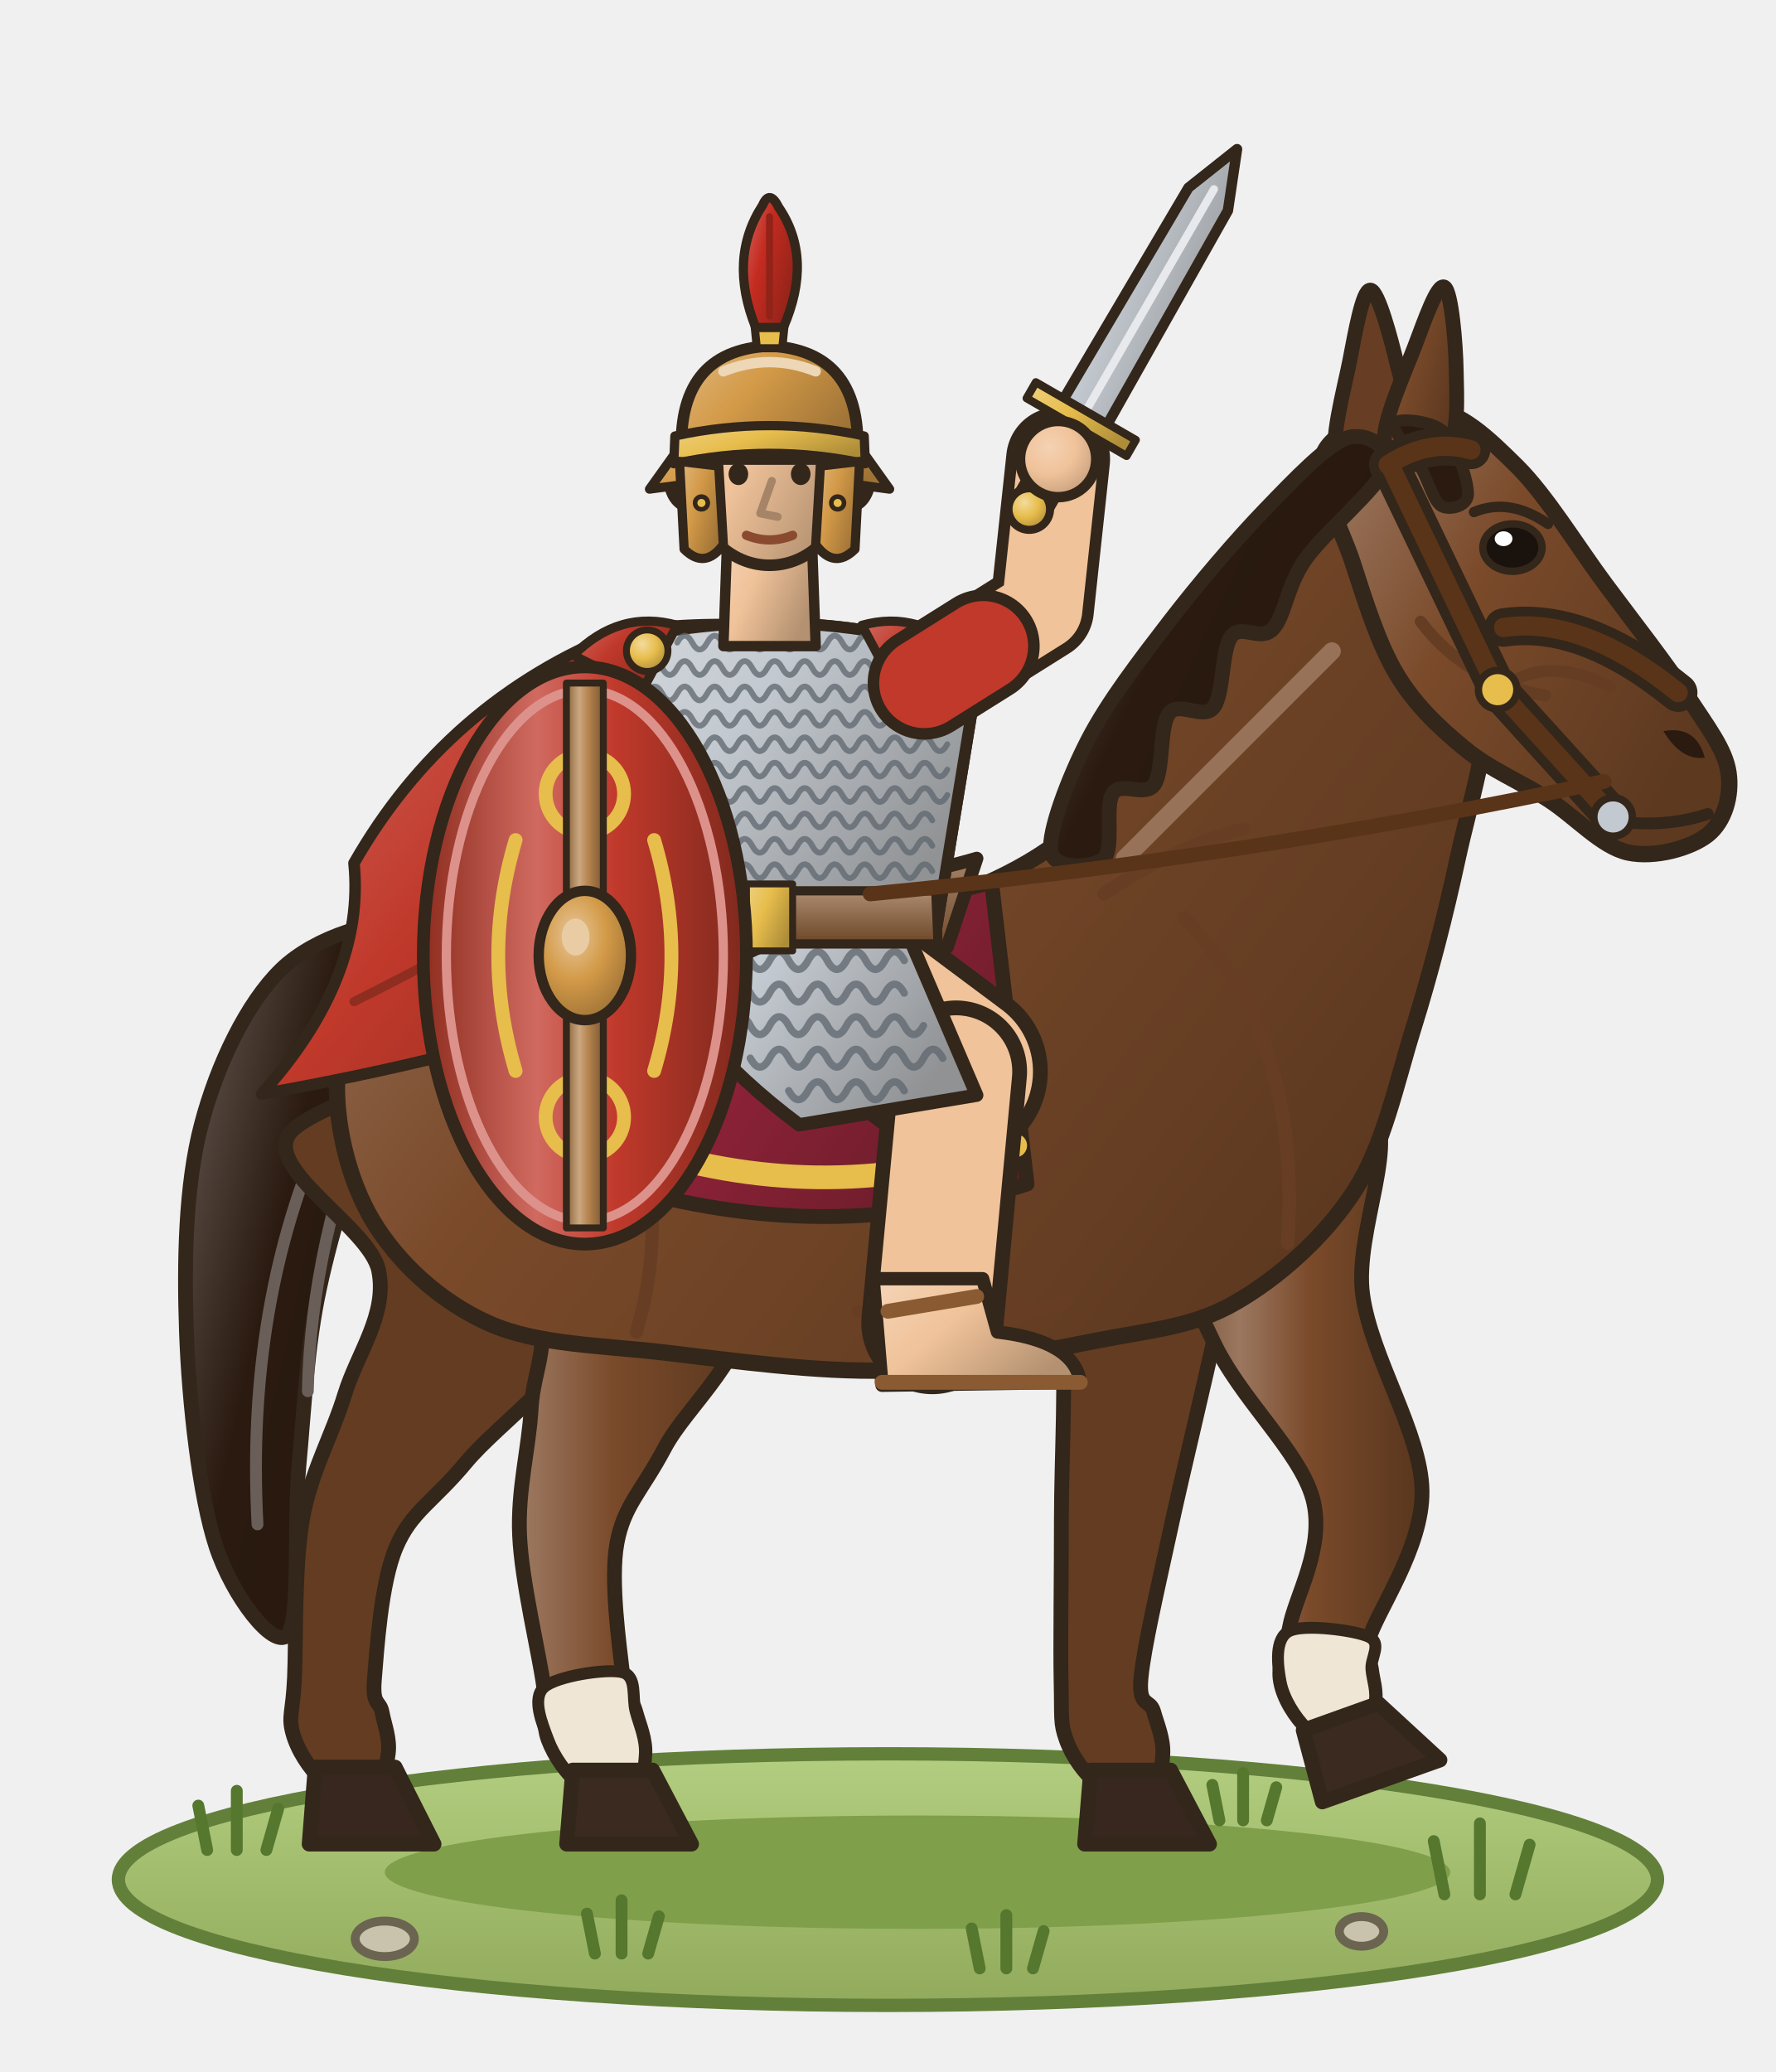
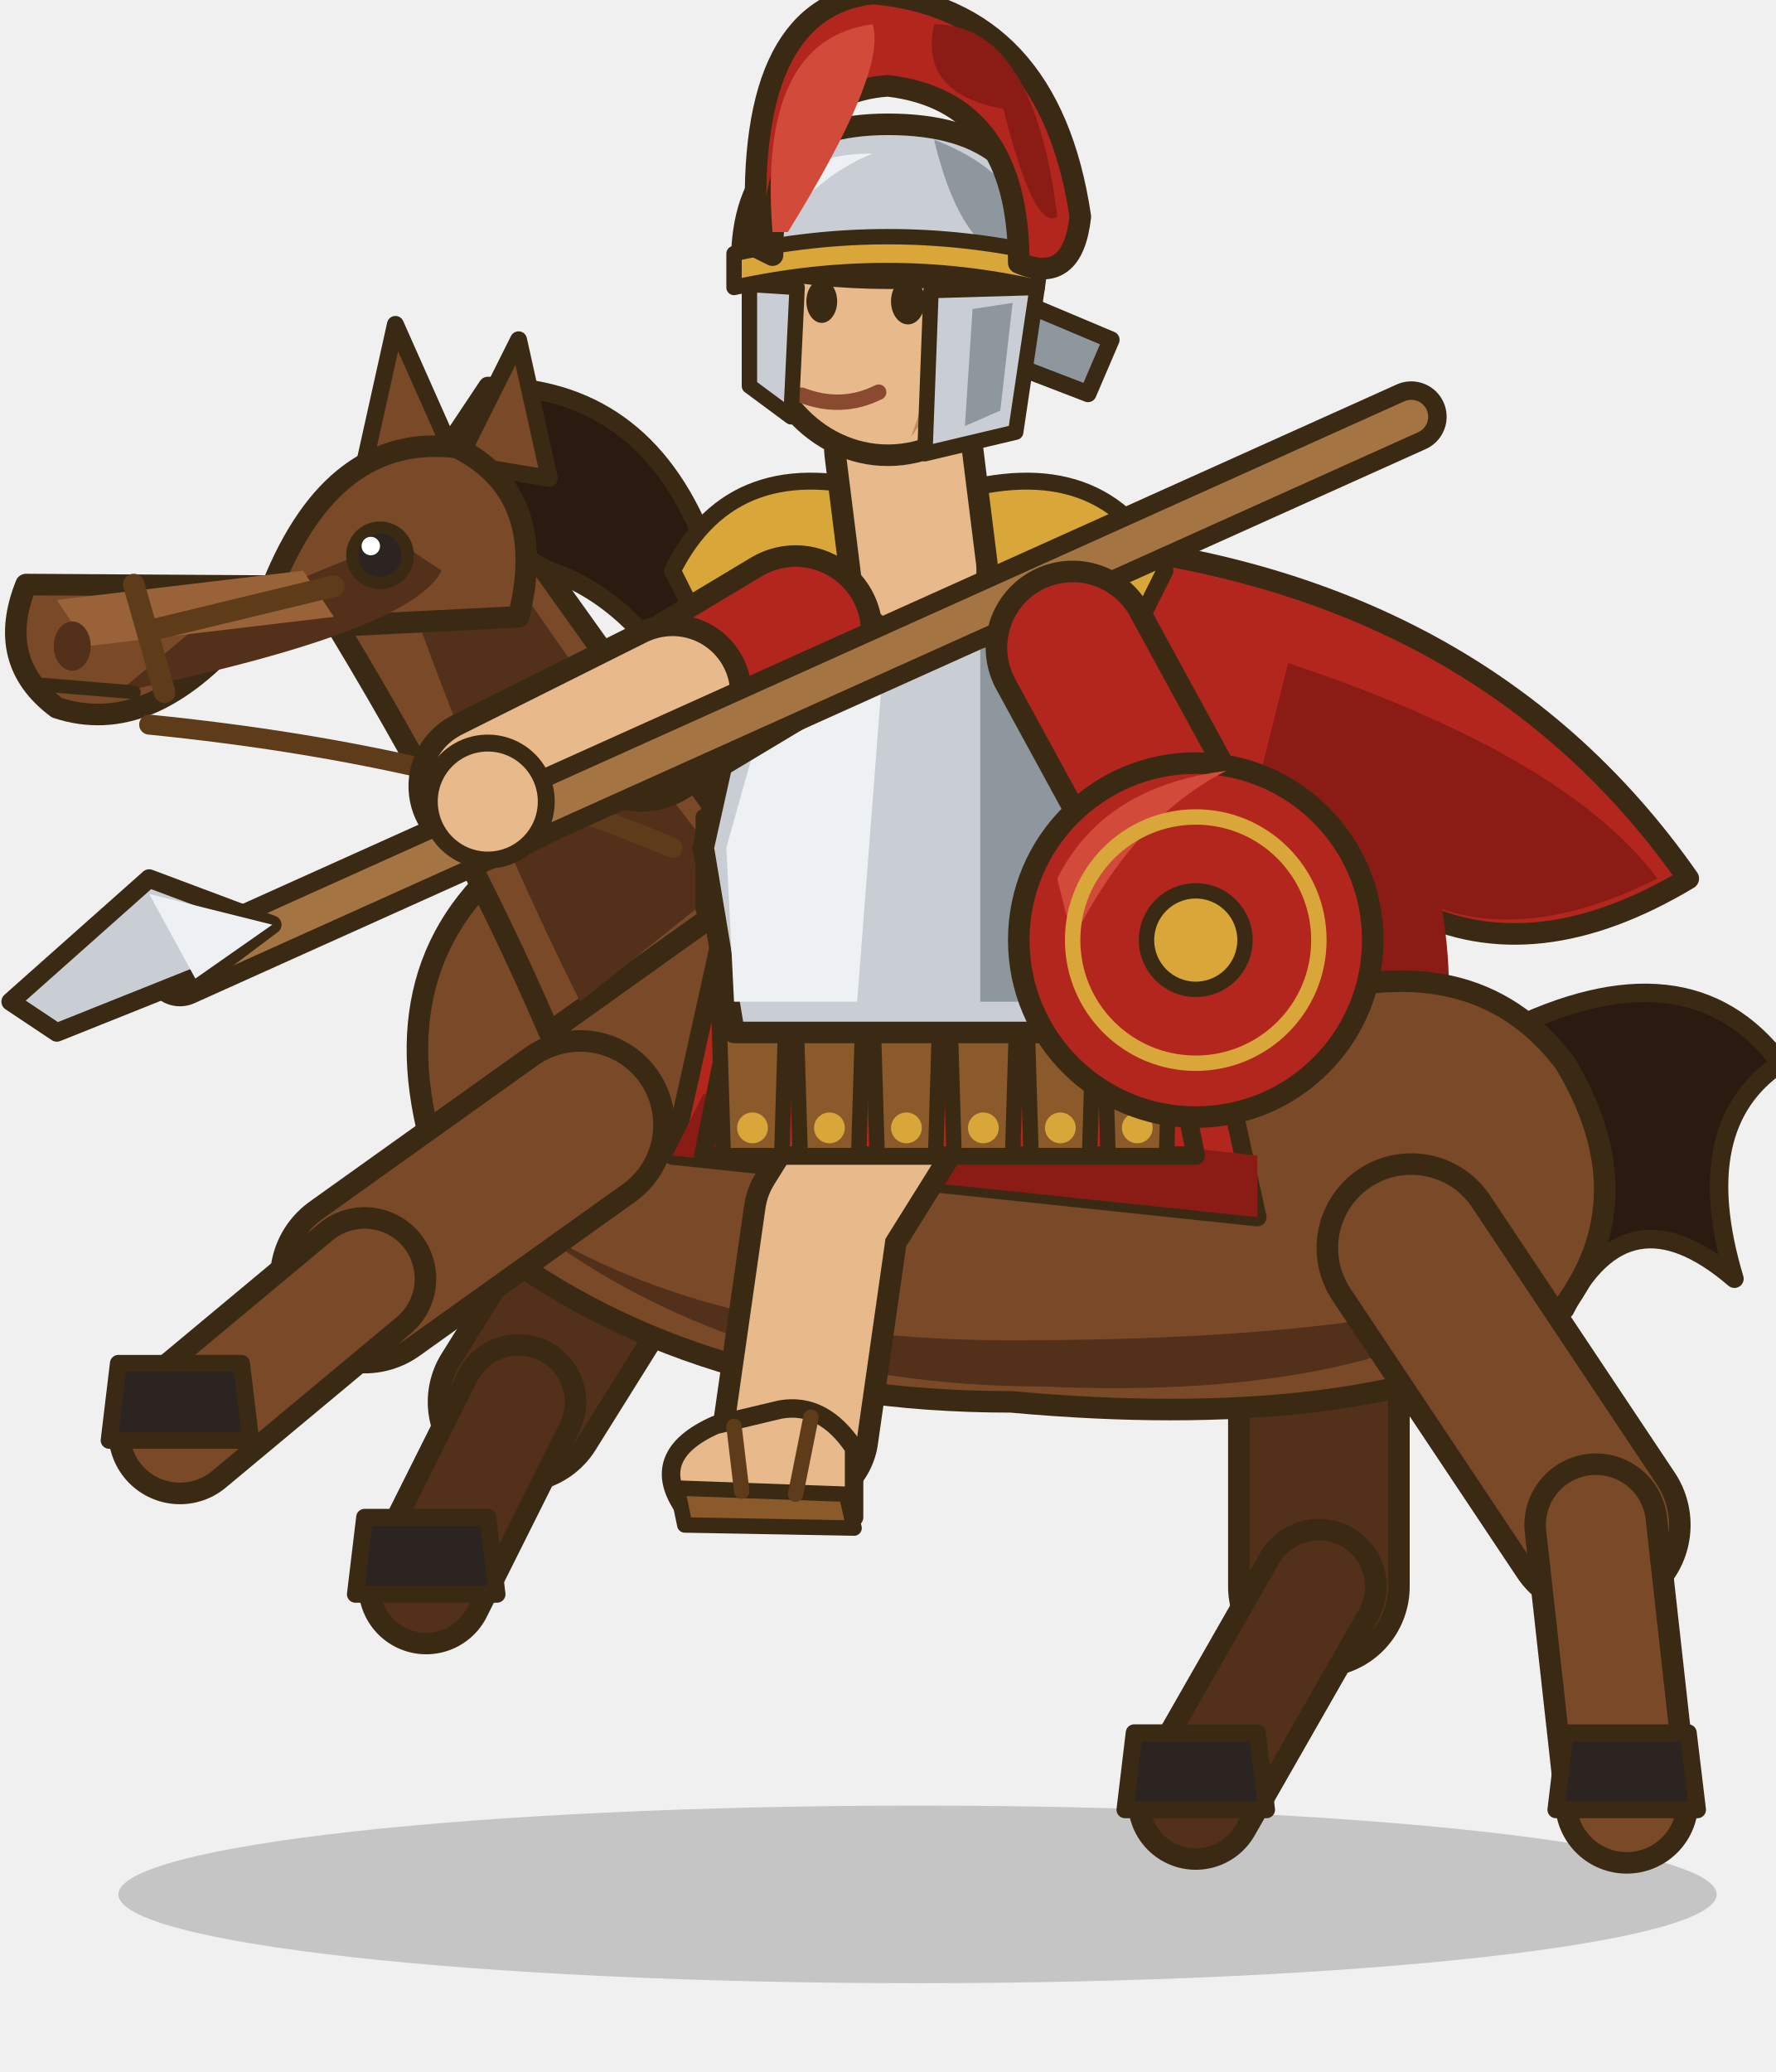
<svg xmlns="http://www.w3.org/2000/svg" viewBox="0 0 120 140">
-   <defs>
-     <linearGradient id="va6c56a" x2="0" y2="1">
-       <stop offset="0" stop-color="#b3ce80" />
-       <stop offset="1" stop-color="#91aa5b" />
-     </linearGradient>
-     <linearGradient id="d2a1a10" x1="0" y1="0" x2="1" y2=".6">
-       <stop offset="0" stop-color="#6a5f58" />
-       <stop offset=".45" stop-color="#2a1a10" />
-       <stop offset="1" stop-color="#27180e" />
-     </linearGradient>
-     <linearGradient id="s7a4a2a">
-       <stop offset="0" stop-color="#623c22" />
-       <stop offset=".35" stop-color="#9b775f" />
-       <stop offset=".6" stop-color="#7a4a2a" />
-       <stop offset="1" stop-color="#58361e" />
-     </linearGradient>
-     <linearGradient id="d7a4a2a" x1="0" y1="0" x2="1" y2=".6">
-       <stop offset="0" stop-color="#a2806a" />
-       <stop offset=".45" stop-color="#7a4a2a" />
-       <stop offset="1" stop-color="#5d3920" />
-     </linearGradient>
-     <linearGradient id="d8e2238" x1="0" y1="0" x2="1" y2=".6">
-       <stop offset="0" stop-color="#b06474" />
-       <stop offset=".45" stop-color="#8e2238" />
-       <stop offset="1" stop-color="#6b1d2a" />
-     </linearGradient>
-     <linearGradient id="v8a5a32" x2="0" y2="1">
-       <stop offset="0" stop-color="#ad8c70" />
-       <stop offset="1" stop-color="#6b4526" />
-     </linearGradient>
-     <linearGradient id="df0c39a" x1="0" y1="0" x2="1" y2=".6">
-       <stop offset="0" stop-color="#f4d5b8" />
-       <stop offset=".45" stop-color="#f0c39a" />
-       <stop offset="1" stop-color="#b49171" />
-     </linearGradient>
-     <linearGradient id="dc3c9d0" x1="0" y1="0" x2="1" y2=".6">
-       <stop offset="0" stop-color="#d8dce0" />
-       <stop offset=".45" stop-color="#c3c9d0" />
-       <stop offset="1" stop-color="#909294" />
-     </linearGradient>
-     <linearGradient id="dc0392b" x1="0" y1="0" x2="1" y2=".6">
-       <stop offset="0" stop-color="#d06a60" />
-       <stop offset=".45" stop-color="#c0392b" />
-       <stop offset="1" stop-color="#862b1f" />
-     </linearGradient>
-     <linearGradient id="de7bd4c" x1="0" y1="0" x2="1" y2=".6">
-       <stop offset="0" stop-color="#eed182" />
-       <stop offset=".45" stop-color="#e7bd4c" />
-       <stop offset="1" stop-color="#ae8d39" />
-     </linearGradient>
-     <radialGradient id="re7bd4c" cx=".38" cy=".34" r=".7">
-       <stop offset="0" stop-color="#f2db9d" />
-       <stop offset=".5" stop-color="#e7bd4c" />
-       <stop offset="1" stop-color="#ae8d39" />
-     </radialGradient>
-     <linearGradient id="dd39a48" x1="0" y1="0" x2="1" y2=".6">
-       <stop offset="0" stop-color="#e0b87f" />
-       <stop offset=".45" stop-color="#d39a48" />
-       <stop offset="1" stop-color="#9f7336" />
-     </linearGradient>
-     <linearGradient id="dc42b20" x1="0" y1="0" x2="1" y2=".6">
-       <stop offset="0" stop-color="#d66b63" />
-       <stop offset=".45" stop-color="#c42b20" />
-       <stop offset="1" stop-color="#912319" />
-     </linearGradient>
-     <radialGradient id="rf0c39a" cx=".38" cy=".34" r=".7">
-       <stop offset="0" stop-color="#f4d2b3" />
-       <stop offset=".5" stop-color="#f0c39a" />
-       <stop offset="1" stop-color="#c59f7d" />
-     </radialGradient>
-     <linearGradient id="sc0392b">
-       <stop offset="0" stop-color="#8e2d20" />
-       <stop offset=".35" stop-color="#d06a60" />
-       <stop offset=".6" stop-color="#c0392b" />
-       <stop offset="1" stop-color="#7e291d" />
-     </linearGradient>
-     <linearGradient id="sb5834d">
-       <stop offset="0" stop-color="#8a633a" />
-       <stop offset=".35" stop-color="#cba882" />
-       <stop offset=".6" stop-color="#b5834d" />
-       <stop offset="1" stop-color="#7a5733" />
-     </linearGradient>
-     <radialGradient id="rd39a48" cx=".38" cy=".34" r=".7">
-       <stop offset="0" stop-color="#e7c79a" />
-       <stop offset=".5" stop-color="#d39a48" />
-       <stop offset="1" stop-color="#9f7336" />
-     </radialGradient>
-   </defs>
-   <g stroke="#33261a" stroke-width="1" stroke-linejoin="round" stroke-linecap="round">
-     <ellipse cx="60" cy="127" rx="52" ry="8.5" fill="url(#va6c56a)" stroke="#62803a" stroke-width=".9" />
-     <ellipse cx="62" cy="126.5" rx="36" ry="3.83" fill="#7f9f4a" stroke="none" />
-     <path d="M14,125 13.4,122M16,125 16,121M18,125 18.8,122.2" fill="none" stroke="#55772e" stroke-width=".8" />
-     <path d="M97.6,128 96.88,124.4M100,128 100,123.2M102.4,128 103.36,124.64" fill="none" stroke="#55772e" stroke-width=".8" />
-     <path d="M40.2,132 39.66,129.3M42,132 42,128.4M43.8,132 44.52,129.48" fill="none" stroke="#55772e" stroke-width=".8" />
-     <path d="M82.4,123 81.92,120.6M84,123 84,119.8M85.6,123 86.24,120.76" fill="none" stroke="#55772e" stroke-width=".8" />
-     <path d="M66.2,133 65.66,130.3M68,133 68,129.4M69.8,133 70.52,130.48" fill="none" stroke="#55772e" stroke-width=".8" />
-     <ellipse cx="26" cy="131" rx="2" ry="1.2" fill="#c9c2ad" stroke="#6b6450" stroke-width=".6" />
-     <ellipse cx="92" cy="130.5" rx="1.5" ry="1" fill="#c9c2ad" stroke="#6b6450" stroke-width=".6" />
-     <path d="M27.5,62.5C25.63,62 21.32,63.25 19,65.5 16.68,67.75 14.67,71.92 13.6,76 12.53,80.08 12.43,85.25 12.6,90 12.77,94.75 13.47,101.08 14.6,104.5 15.73,107.92 18.47,111.42 19.4,110.5 20.33,109.58 19.83,102.92 20.2,99 20.57,95.08 20.73,91 21.6,87 22.47,83 23.97,78.08 25.4,75 26.83,71.92 29.85,70.58 30.2,68.5 30.55,66.42 29.37,63 27.5,62.5Z" fill="url(#d2a1a10)" />
-     <path d="M22,76Q16.6,88 17.4,103M25.4,73Q21,84 20.8,94" fill="none" stroke="#6a5f58" stroke-width=".8" />
-     <path d="M69.5,78C67.37,79.78 71.34,84.6 71.71,88.7 72.08,92.8 71.72,98.46 71.72,102.61 71.72,106.77 71.65,111.14 71.7,113.63 71.76,116.12 71.63,116.39 72.05,117.56 72.47,118.72 73.31,119.88 74.23,120.61 75.14,121.35 76.79,122.33 77.52,121.99 78.24,121.65 78.5,119.64 78.57,118.59 78.65,117.53 78.19,116.51 77.95,115.64 77.7,114.77 76.91,115.41 77.1,113.37 77.29,111.33 78.21,107.4 79.08,103.39 79.95,99.37 81.39,93.53 82.29,89.3 83.19,85.07 86.63,79.88 84.5,78 82.37,76.12 71.63,76.22 69.5,78Z" fill="#633c22" />
-     <path d="M73.7,119.6 79.1,119.6 81.73,124.6 73.29,124.6Z" fill="#37271e" />
-     <path d="M19.77,76.36C17.33,78.73 25,82.88 25.59,85.86 26.18,88.83 24.16,91.4 23.3,94.2 22.45,96.99 21.01,99.44 20.44,102.64 19.88,105.83 20.01,110.94 19.9,113.35 19.79,115.76 19.47,115.93 19.78,117.09 20.09,118.24 20.9,119.5 21.77,120.29 22.64,121.09 24.24,122.15 24.98,121.85 25.72,121.55 26.09,119.53 26.23,118.51 26.37,117.49 25.98,116.56 25.82,115.71 25.67,114.87 25.14,115.31 25.3,113.45 25.46,111.59 25.72,107.01 26.76,104.56 27.79,102.12 29.22,101.54 31.5,98.8 33.77,96.07 38.96,92.67 40.41,88.14 41.87,83.62 43.67,73.6 40.23,71.64 36.79,69.68 22.21,73.99 19.77,76.36Z" fill="#633c22" />
-     <path d="M21.3,119.4 26.7,119.4 29.33,124.6 20.89,124.6Z" fill="#37271e" />
-     <path d="M27.37,76.17C25.59,79.43 34.59,84.19 36.01,87.35 37.43,90.52 36.04,92.43 35.89,95.16 35.74,97.9 34.97,100.62 35.11,103.74 35.25,106.87 36.41,111.6 36.73,113.9 37.05,116.2 36.64,116.44 37.05,117.56 37.47,118.68 38.31,119.88 39.23,120.61 40.14,121.35 41.79,122.33 42.52,121.99 43.24,121.65 43.5,119.64 43.57,118.59 43.65,117.53 43.2,116.56 42.95,115.64 42.7,114.73 42.28,115 42.07,113.1 41.86,111.2 41.22,106.8 41.69,104.26 42.16,101.71 43.36,100.77 44.91,97.84 46.46,94.9 50.7,91.65 50.99,86.65 51.28,81.65 50.57,69.57 46.63,67.83 42.7,66.08 29.14,72.92 27.37,76.17Z" fill="url(#s7a4a2a)" />
-     <path d="M36.75,114.01C35.92,114.77 36.64,116.46 37.05,117.56 37.46,118.66 38.31,119.88 39.23,120.61 40.14,121.35 41.79,122.33 42.52,121.99 43.24,121.65 43.5,119.64 43.57,118.59 43.65,117.53 43.2,116.58 42.95,115.64 42.69,114.71 43.08,113.26 42.05,112.99 41.02,112.72 37.58,113.25 36.75,114.01Z" fill="#efe6d6" stroke-width=".8" />
-     <path d="M38.7,119.6 44.1,119.6 46.73,124.6 38.29,124.6Z" fill="#3a2a20" />
-     <path d="M77.59,77.14C75.84,79.75 80.06,86.48 81.92,90.5 83.77,94.53 87.84,98.04 88.71,101.28 89.58,104.52 87.5,107.89 87.14,109.94 86.78,112 86.33,112.48 86.53,113.62 86.73,114.76 87.51,116 88.34,116.81 89.17,117.62 90.73,118.76 91.49,118.49 92.24,118.22 92.66,116.14 92.86,115.19 93.06,114.24 92.74,113.5 92.67,112.78 92.6,112.06 91.89,112.87 92.46,110.86 93.03,108.85 96.15,104.61 96.09,100.72 96.03,96.82 92.69,91.81 92.08,87.5 91.47,83.19 94.83,76.59 92.41,74.86 90,73.13 79.34,74.53 77.59,77.14Z" fill="url(#s7a4a2a)" />
-     <path d="M87.11,110.21C86.11,110.71 86.32,112.52 86.53,113.62 86.73,114.72 87.51,116 88.34,116.81 89.17,117.62 90.73,118.76 91.49,118.49 92.24,118.22 92.66,116.14 92.86,115.19 93.06,114.24 92.73,113.55 92.67,112.78 92.61,112.01 93.42,111.02 92.49,110.59 91.57,110.16 88.1,109.7 87.11,110.21Z" fill="#efe6d6" stroke-width=".8" />
-     <path d="M88.06,116.91 93.14,115.09 97.3,118.92 89.35,121.75Z" fill="#3a2a20" />
-     <path d="M72,56.5C75,54.03 75.92,50 78,47 80.08,44 82.42,41.08 84.5,38.5 86.58,35.92 88.33,31.92 90.5,31.5 92.67,31.08 95.83,33.5 97.5,36 99.17,38.5 100.33,42.83 100.5,46.5 100.67,50.17 99.33,54.17 98.5,58 97.67,61.83 96.67,65.75 95.5,69.5 94.33,73.25 93.5,77.42 91.5,80.5 89.5,83.58 86.42,86.32 83.5,88 80.58,89.68 77.92,89.83 74,90.6 70.08,91.37 64.83,92.47 60,92.6 55.17,92.73 49.5,91.93 45,91.4 40.5,90.87 36.3,90.88 33,89.4 29.7,87.92 26.9,85.32 25.2,82.5 23.5,79.68 22.57,75.65 22.8,72.5 23.03,69.35 24.57,65.75 26.6,63.6 28.63,61.45 31.6,60 35,59.6 38.4,59.2 42.83,60.83 47,61.2 51.17,61.57 55.83,62.58 60,61.8 64.17,61.02 69,58.97 72,56.5Z" fill="url(#d7a4a2a)" stroke-width="1.1" />
-     <path d="M80,62Q88,70 87,84M74.6,60.4Q79,57.4 84,56M40.6,70Q46,80 43,90M31.4,66Q38,64 42,66M58,88.6Q66,90 72,88" fill="none" stroke="#673e23" stroke-width=".9" />
-     <path d="M30,66Q36,62 46,63.6M76,58Q84,50 90,44" fill="none" stroke="#977259" stroke-width="1.2" />
-     <path d="M89.5,30.5C90.35,28.77 94.33,27.43 96.5,27.6 98.67,27.77 100.5,29.52 102.5,31.5 104.5,33.48 106.58,36.92 108.5,39.5 110.42,42.08 112.62,44.88 114,47 115.38,49.12 116.57,50.63 116.8,52.2 117.03,53.77 116.53,55.5 115.4,56.4 114.27,57.3 111.8,58 110,57.6 108.2,57.2 106.43,55.17 104.6,54 102.77,52.83 100.7,52 99,50.6 97.3,49.2 95.67,47.7 94.4,45.6 93.13,43.5 92.22,40.52 91.4,38 90.58,35.48 88.65,32.23 89.5,30.5Z" fill="url(#d7a4a2a)" stroke-width="1.1" />
-     <path d="M90.4,31C89.77,30.13 90.83,26.3 91.2,24.4 91.57,22.5 92.07,19.57 92.6,19.6 93.13,19.63 94,22.93 94.4,24.6 94.8,26.27 95.67,28.53 95,29.6 94.33,30.67 91.03,31.87 90.4,31Z" fill="#673e23" />
-     <path d="M93.6,30C93.23,28.87 94.93,25.17 95.6,23.4 96.27,21.63 97.13,19.13 97.6,19.4 98.07,19.67 98.37,23.2 98.4,25 98.43,26.8 98.6,29.37 97.8,30.2 97,31.03 93.97,31.13 93.6,30Z" fill="url(#d7a4a2a)" />
-     <path d="M71,57.5C70.82,56.17 72.17,52.58 73.5,50 74.83,47.42 77,44.6 79,42 81,39.4 83.5,36.47 85.5,34.4 87.5,32.33 89.65,30.07 91,29.6 92.35,29.13 94.07,30.23 93.6,31.6 93.13,32.97 89.47,35.98 88.2,37.8 86.93,39.62 86.83,41.63 86,42.5 85.17,43.37 83.87,42.12 83.2,43 82.53,43.88 82.7,46.93 82,47.8 81.3,48.67 79.67,47.33 79,48.2 78.33,49.07 78.63,52.1 78,53 77.37,53.9 75.77,52.77 75.2,53.6 74.63,54.43 75.3,57.35 74.6,58 73.9,58.65 71.18,58.83 71,57.5Z" fill="url(#d2a1a10)" />
-     <path d="M94.2,28.6C94.47,28.2 96.77,28.4 97.6,29.2 98.43,30 99.23,32.57 99.2,33.4 99.17,34.23 97.93,34.5 97.4,34.2 96.87,33.9 96.53,32.53 96,31.6 95.47,30.67 93.93,29 94.2,28.6Z" fill="#2a1a10" stroke-width=".8" />
-     <path d="M101,47Q104,44 108.8,46.4M96,42Q99,46 104.4,47" fill="none" stroke="#653d23" stroke-width=".8" />
-     <ellipse cx="102.2" cy="37" rx="2" ry="1.6" fill="#1a120c" stroke-width=".5" />
-     <ellipse cx="101.6" cy="36.4" rx=".6" ry=".5" fill="#fff" stroke="none" />
-     <path d="M99.6,34.6Q102,33.6 104.6,35.4" fill="none" stroke-width=".7" />
-     <path d="M112.4,49.4Q114.6,49 115.2,51.2 113.6,51.4 112.4,49.4Z" fill="#2a1a10" stroke="none" />
-     <path d="M110.2,55.6Q113,55.8 115.4,55" fill="none" stroke-width=".8" />
-     <path d="M94,31.6 101.2,46.6 109,55.2M101.6,42.4Q107,41.6 113.4,46.8M93.8,31.4Q96.6,29.6 99.4,30.4" fill="none" stroke-width="2.6" />
-     <path d="M94,31.6 101.2,46.6 109,55.2M101.6,42.4Q107,41.6 113.4,46.8M93.8,31.4Q96.6,29.6 99.4,30.4" fill="none" stroke="#5a3418" stroke-width="1.3" />
-     <circle cx="101.2" cy="46.6" r="1.3" fill="#e7bd4c" stroke-width=".5" />
-     <circle cx="109" cy="55.2" r="1.3" fill="#c3c9d0" stroke-width=".5" />
-     <path d="M44.6,58.6Q56,62.8 67,59.6L69.4,80Q56,84.4 41.4,80Z" fill="url(#d8e2238)" />
-     <path d="M43.4,77.6Q56,81.6 68.6,77.4" fill="none" stroke="#e7bd4c" stroke-width="1.6" />
-     <path d="M45,57Q56,61 66,58L64,64Q56,66 47,63Z" fill="url(#v8a5a32)" stroke-width=".9" />
-     <path d="M52,63 64.6,72.4" fill="none" stroke-width="12.4" />
-     <path d="M52,63 64.6,72.4" fill="none" stroke="#f0c39a" stroke-width="10.4" />
-     <path d="M64.6,72.4 63,89.4" fill="none" stroke-width="9.6" />
-     <path d="M64.6,72.4 63,89.4" fill="none" stroke="#f0c39a" stroke-width="7.6" />
-     <path d="M59,86.4 66.4,86.4 67.4,90Q72.6,90.6 73,93.4L59.6,93.6Z" fill="url(#df0c39a)" stroke-width=".9" />
-     <path d="M60,88.6 66,87.6M59.6,93.4H73" fill="none" stroke="#8a5a32" />
-     <path d="M44,58 60,60 66,74 54,76Q46,70 44,64Z" fill="url(#dc3c9d0)" stroke-width=".9" />
-     <path d="M45.5,60.5q.65,1.2 1.3,0t1.3,0t1.3,0t1.3,0t1.3,0t1.3,0t1.3,0t1.3,0M45.5,62.7q.65,1.2 1.3,0t1.3,0t1.3,0t1.3,0t1.3,0t1.3,0t1.3,0t1.3,0t1.3,0t1.3,0t1.3,0M45.5,64.9q.65,1.2 1.3,0t1.3,0t1.3,0t1.3,0t1.3,0t1.3,0t1.3,0t1.3,0t1.3,0t1.3,0t1.3,0t1.3,0M46.8,67.1q.65,-1.2 1.3,0t1.3,0t1.3,0t1.3,0t1.3,0t1.3,0t1.3,0t1.3,0t1.3,0t1.3,0t1.3,0M48.1,69.3q.65,1.2 1.3,0t1.3,0t1.3,0t1.3,0t1.3,0t1.3,0t1.3,0t1.3,0t1.3,0t1.3,0t1.3,0M50.7,71.5q.65,1.2 1.3,0t1.3,0t1.3,0t1.3,0t1.3,0t1.3,0t1.3,0t1.3,0t1.3,0t1.3,0M53.3,73.7q.65,1.2 1.3,0t1.3,0t1.3,0t1.3,0t1.3,0t1.3,0" fill="none" stroke="#5e656e" stroke-width=".5" opacity=".75" />
-     <g transform="translate(5.2,9.96) scale(.78)">
-       <path d="M47,42Q60,40 73,44L69,64Q50,76 16,82 25,72 24,62 32,48 47,42Z" fill="url(#dc0392b)" />
-       <path d="M24,74Q40,66 52,58M32,66Q42,58 50,50" fill="none" stroke="#8e2d20" stroke-width=".8" />
-       <path d="M46,43Q60,39.4 74,43L77.6,48.4 74.4,68 45.6,68 42.4,48.4Z" fill="url(#dc0392b)" />
-       <path d="M46,43Q60,39.4 74,43L77.6,48.4 74.4,68 45.6,68 42.4,48.4Z" fill="url(#dc3c9d0)" />
-       <path d="M52,42.9q.65,-1.2 1.3,0t1.3,0t1.3,0t1.3,0t1.3,0t1.3,0t1.3,0t1.3,0t1.3,0t1.3,0t1.3,0t1.3,0t1.3,0M46.8,45.1q.65,-1.2 1.3,0t1.3,0t1.3,0t1.3,0t1.3,0t1.3,0t1.3,0t1.3,0t1.3,0t1.3,0t1.3,0t1.3,0t1.3,0t1.3,0t1.3,0t1.3,0t1.3,0t1.3,0t1.3,0t1.3,0t1.3,0M45.5,47.3q.65,1.2 1.3,0t1.3,0t1.3,0t1.3,0t1.3,0t1.3,0t1.3,0t1.3,0t1.3,0t1.3,0t1.3,0t1.3,0t1.3,0t1.3,0t1.3,0t1.3,0t1.3,0t1.3,0t1.3,0t1.3,0t1.3,0t1.3,0t1.3,0M44.2,49.5q.65,-1.2 1.3,0t1.3,0t1.3,0t1.3,0t1.3,0t1.3,0t1.3,0t1.3,0t1.3,0t1.3,0t1.3,0t1.3,0t1.3,0t1.3,0t1.3,0t1.3,0t1.3,0t1.3,0t1.3,0t1.3,0t1.3,0t1.3,0t1.3,0t1.3,0M44.2,51.7q.65,-1.2 1.3,0t1.3,0t1.3,0t1.3,0t1.3,0t1.3,0t1.3,0t1.3,0t1.3,0t1.3,0t1.3,0t1.3,0t1.3,0t1.3,0t1.3,0t1.3,0t1.3,0t1.3,0t1.3,0t1.3,0t1.3,0t1.3,0t1.3,0t1.3,0M45.5,53.9q.65,1.2 1.3,0t1.3,0t1.3,0t1.3,0t1.3,0t1.3,0t1.3,0t1.3,0t1.3,0t1.3,0t1.3,0t1.3,0t1.3,0t1.3,0t1.3,0t1.3,0t1.3,0t1.3,0t1.3,0t1.3,0t1.3,0t1.3,0t1.3,0M45.5,56.1q.65,1.2 1.3,0t1.3,0t1.3,0t1.3,0t1.3,0t1.3,0t1.3,0t1.3,0t1.3,0t1.3,0t1.3,0t1.3,0t1.3,0t1.3,0t1.3,0t1.3,0t1.3,0t1.3,0t1.3,0t1.3,0t1.3,0t1.3,0t1.3,0M45.5,58.3q.65,1.2 1.3,0t1.3,0t1.3,0t1.3,0t1.3,0t1.3,0t1.3,0t1.3,0t1.3,0t1.3,0t1.3,0t1.3,0t1.3,0t1.3,0t1.3,0t1.3,0t1.3,0t1.3,0t1.3,0t1.3,0t1.3,0t1.3,0M45.5,60.5q.65,1.2 1.3,0t1.3,0t1.3,0t1.3,0t1.3,0t1.3,0t1.3,0t1.3,0t1.3,0t1.3,0t1.3,0t1.3,0t1.3,0t1.3,0t1.3,0t1.3,0t1.3,0t1.3,0t1.3,0t1.3,0t1.3,0t1.3,0M46.8,62.7q.65,-1.2 1.3,0t1.3,0t1.3,0t1.3,0t1.3,0t1.3,0t1.3,0t1.3,0t1.3,0t1.3,0t1.3,0t1.3,0t1.3,0t1.3,0t1.3,0t1.3,0t1.3,0t1.3,0t1.3,0t1.3,0t1.3,0M46.8,64.9q.65,-1.2 1.3,0t1.3,0t1.3,0t1.3,0t1.3,0t1.3,0t1.3,0t1.3,0t1.3,0t1.3,0t1.3,0t1.3,0t1.3,0t1.3,0t1.3,0t1.3,0t1.3,0t1.3,0t1.3,0t1.3,0" fill="none" stroke="#5e656e" stroke-width=".5" opacity=".75" />
-       <path d="M45.6,64.4 74.4,64.4 74.6,69 45.4,69Z" fill="url(#v8a5a32)" stroke-width=".8" />
-       <path d="M58,63.8 62,63.8 62,69.6 58,69.6Z" fill="url(#de7bd4c)" stroke-width=".6" />
-       <path d="M56.4,32 63.6,32 64,43.2 56,43.2Z" fill="url(#df0c39a)" stroke-width=".9" />
-       <path d="M43,44Q47,40 52,41.4L49,47Z" fill="url(#dc0392b)" stroke-width=".8" />
-       <path d="M77,44Q73,40 68,41.4L71,47Z" fill="url(#dc0392b)" stroke-width=".8" />
-       <circle cx="49.4" cy="43.6" r="1.8" fill="url(#re7bd4c)" stroke-width=".6" />
-       <g transform="translate(60,28)">
-         <ellipse cx="-7" cy=".6" rx="1.7" ry="2.5" fill="#f0c39a" />
-         <ellipse cx="7" cy=".6" rx="1.7" ry="2.5" fill="#f0c39a" />
-         <ellipse rx="7" ry="8.2" fill="url(#df0c39a)" />
-         <path d="M-4.5,-1.9-1.5,-1.3M4.5,-1.9 1.5,-1.3" fill="none" stroke="#5a3a20" stroke-width=".9" />
-         <ellipse cx="-2.7" cy=".3" rx=".85" ry=".95" fill="#33261a" stroke="none" />
-         <ellipse cx="2.7" cy=".3" rx=".85" ry=".95" fill="#33261a" stroke="none" />
-         <path d="M.2,.9-.8,3.7 .7,4" fill="none" stroke="#a58467" stroke-width=".7" />
-         <path d="M-2,5.6Q0,6.4 2,5.6" fill="none" stroke="#8a4a30" stroke-width=".8" />
-         <path d="M-10.4,1.6-7.4,-2.6-7.4,1.2ZM10.4,1.6 7.4,-2.6 7.4,1.2Z" fill="url(#dd39a48)" stroke-width=".8" />
-         <path d="M-7.6,-1Q-8.2,-10.4 0,-10.8 8.2,-10.4 7.6,-1Z" fill="url(#dd39a48)" />
-         <path d="M-4,-8.6Q0,-10.2 4,-8.6" fill="none" stroke="#edd7b6" stroke-width=".9" />
-         <path d="M-8.2,-3Q0,-4.8 8.2,-3L8.3,-.6Q0,-2.4-8.3,-.6Z" fill="url(#de7bd4c)" stroke-width=".8" />
-         <path d="M-7.8,-.8-4.4,-.4-4,6.4Q-5.6,8.6-7.4,6.8Z" fill="url(#dd39a48)" stroke-width=".8" />
-         <circle cx="-5.9" cy="2.8" r=".55" fill="#e7bd4c" stroke-width=".4" />
-         <path d="M7.8,-.8 4.4,-.4 4,6.4Q5.6,8.6 7.4,6.8Z" fill="url(#dd39a48)" stroke-width=".8" />
-         <circle cx="5.9" cy="2.8" r=".55" fill="#e7bd4c" stroke-width=".4" />
-         <path d="M-1.1,-10.6 1.1,-10.6 1.3,-12.6-1.3,-12.6Z" fill="#e7bd4c" stroke-width=".7" />
-         <path d="M-1.2,-12.4Q-3.6,-18.4-.6,-23 0,-24.4 .8,-22.8 3.8,-18.4 1.2,-12.4Z" fill="url(#dc42b20)" stroke-width=".8" />
-         <path d="M0,-13.4V-22" fill="none" stroke="#912319" stroke-width=".6" />
-       </g>
-       <path d="M73.4,46.4 83.6,40 85,27" fill="none" stroke-width="9" />
-       <path d="M73.4,46.4 83.6,40 85,27" fill="none" stroke="#f0c39a" stroke-width="7" />
-       <path d="M73.4,46.4 78.5,43.2" fill="none" stroke-width="9.8" />
-       <path d="M73.4,46.4 78.5,43.2" fill="none" stroke="#c0392b" stroke-width="7.8" />
-       <path d="M88.51,25.33 99.71,5.47 100.5,.15 96.29,3.49 84.69,23.13Z" fill="url(#dc3c9d0)" stroke-width=".9" />
-       <path d="M87.1,23.36 98.5,3.62" fill="none" stroke="#e7e9ec" stroke-width=".7" />
-       <path d="M83,30.46 86.4,24.58" fill="none" stroke-width="3.8" />
-       <path d="M83,30.46 86.4,24.58" fill="none" stroke="#8a5a32" stroke-width="2.4" />
-       <circle cx="82.5" cy="31.33" r="1.8" fill="url(#re7bd4c)" stroke-width=".7" />
-       <path d="M90.93,26.73 91.73,25.34 83.07,20.34 82.27,21.73Z" fill="url(#de7bd4c)" stroke-width=".7" />
-       <circle cx="85" cy="27" r="3.3" fill="url(#rf0c39a)" stroke-width=".9" />
-       <g transform="translate(44,70)">
-         <ellipse rx="14" ry="25" fill="url(#sc0392b)" stroke-width="1.1" />
-         <ellipse rx="12" ry="23" fill="none" stroke="#dc928a" stroke-width=".8" />
-         <circle cx="0" cy="-14" r="3.4" fill="none" stroke="#e7bd4c" stroke-width="1.2" />
-         <circle cx="0" cy="14" r="3.4" fill="none" stroke="#e7bd4c" stroke-width="1.2" />
-         <path d="M-6,-10Q-9,0-6,10M6,-10Q9,0 6,10" fill="none" stroke="#e7bd4c" stroke-width="1.2" />
-         <path d="M-1.6,-23.6 1.6,-23.6 1.6,23.6-1.6,23.6Z" fill="url(#sb5834d)" stroke-width=".6" />
-         <ellipse rx="4" ry="5.6" fill="url(#rd39a48)" stroke-width=".9" />
-         <ellipse cx="-.8" cy="-1.6" rx="1.2" ry="1.6" fill="#e9cca4" stroke="none" />
-       </g>
+   <g stroke-linejoin="round" stroke-linecap="round">
+     <ellipse cx="62" cy="128" rx="54" ry="6" fill="rgba(0,0,0,0.18)" />
+     <g transform="translate(60,128) scale(1.04) translate(-60,-128)">
+       <path d="M70,40 Q98,42 112,62 Q102,68 94,64 Q98,78 90,84 Q86,62 72,54Z" fill="#b3261e" stroke="#3a2a14" stroke-width="1.4" />
+       <path d="M86,48 Q104,54 110,62 Q102,66 96,64 Q98,76 91,81 Q92,64 84,56Z" fill="#8a1c15" stroke="none" />
+       <path d="M100,72 Q112,66 118,74 Q112,78 115,88 Q108,82 104,90 Q106,80 98,80Z" fill="#2a1a10" stroke="#3a2a14" stroke-width="1.2" />
+       <path d="M46,80 L36,96" fill="none" stroke="#3a2a14" stroke-width="11.8" />
+       <path d="M46,80 L36,96" fill="none" stroke="#53301a" stroke-width="9" />
+       <path d="M36,96 L30,108" fill="none" stroke="#3a2a14" stroke-width="8.8" />
+       <path d="M36,96 L30,108" fill="none" stroke="#53301a" stroke-width="6" />
+       <path d="M26,103.5 L34,103.5 L34.6,108.5 L25.4,108.5Z" fill="#2b2420" stroke="#3a2a14" stroke-width="1.1" />
+       <path d="M88,90 L88,108" fill="none" stroke="#3a2a14" stroke-width="11.8" />
+       <path d="M88,90 L88,108" fill="none" stroke="#53301a" stroke-width="9" />
+       <path d="M88,108 L80,122" fill="none" stroke="#3a2a14" stroke-width="8.8" />
+       <path d="M88,108 L80,122" fill="none" stroke="#53301a" stroke-width="6" />
+       <path d="M76,117.5 L84,117.5 L84.6,122.5 L75.4,122.5Z" fill="#2b2420" stroke="#3a2a14" stroke-width="1.1" />
+       <path d="M34,62 Q26,70 32,84 Q46,96 68,96 Q90,98 102,92 Q110,84 104,74 Q98,66 86,70 Q66,70 48,60 Q38,56 34,62Z" fill="#7a4a28" stroke="#3a2a14" stroke-width="1.4" />
+       <path d="M36,84 Q50,95 70,95 Q92,96 102,88 Q92,92 68,92 Q48,92 36,84Z" fill="#53301a" stroke="none" />
+       <path d="M48,62 Q66,70 86,70 Q68,76 50,68Z" fill="#9a6238" stroke="none" />
+       <path d="M94,86 L106,104" fill="none" stroke="#3a2a14" stroke-width="12.3" />
+       <path d="M94,86 L106,104" fill="none" stroke="#7a4a28" stroke-width="9.5" />
+       <path d="M106,104 L108,122" fill="none" stroke="#3a2a14" stroke-width="9.3" />
+       <path d="M106,104 L108,122" fill="none" stroke="#7a4a28" stroke-width="6.5" />
+       <path d="M104,117.5 L112,117.5 L112.6,122.5 L103.4,122.5Z" fill="#2b2420" stroke="#3a2a14" stroke-width="1.1" />
+       <path d="M40,78 L26,88" fill="none" stroke="#3a2a14" stroke-width="12.3" />
+       <path d="M40,78 L26,88" fill="none" stroke="#7a4a28" stroke-width="9.5" />
+       <path d="M26,88 L14,98" fill="none" stroke="#3a2a14" stroke-width="9.3" />
+       <path d="M26,88 L14,98" fill="none" stroke="#7a4a28" stroke-width="6.5" />
+       <path d="M10,93.5 L18,93.5 L18.6,98.5 L9.4,98.5Z" fill="#2b2420" stroke="#3a2a14" stroke-width="1.1" />
+       <path d="M52,62 Q42,48 32,34 L22,42 Q32,58 38,72Z" fill="#7a4a28" stroke="#3a2a14" stroke-width="1.4" />
+       <path d="M50,62 Q42,52 34,40 L29,44 Q34,58 40,70Z" fill="#53301a" stroke="none" />
+       <path d="M34,30 Q44,30 48,40 Q52,50 58,58 Q52,56 48,52 Q44,44 38,42 Q34,40 30,36Z" fill="#2a1a10" stroke="#3a2a14" stroke-width="1.2" />
+       <path d="M26,35 L28,26 L32,35Z" fill="#7a4a28" stroke="#3a2a14" stroke-width="1.1" />
+       <path d="M32,35 L36,27 L38,36Z" fill="#7a4a28" stroke="#3a2a14" stroke-width="1.1" />
+       <path d="M32,34 Q38,37 36,45 L18,45.9 Q12,52.9 6,50.9 Q2,47.9 4,42.9 L20,43 Q24,33 32,34Z" fill="#7a4a28" stroke="#3a2a14" stroke-width="1.4" />
+       <path d="M28,40 L16,44.9 L10,49.9 Q29,46 31,42Z" fill="#53301a" stroke="none" />
+       <path d="M22,42 L6,43.9 L8,46.9 L24,45Z" fill="#9a6238" stroke="none" />
+       <circle cx="27" cy="41" r="1.8" fill="#2b2420" stroke="#3a2a14" stroke-width="0.8" />
+       <circle cx="26.4" cy="40.4" r="0.6" fill="#fff" stroke="none" />
+       <ellipse cx="7" cy="46.9" rx="1.2" ry="1.6" fill="#53301a" stroke="none" />
+       <path d="M5,49.4 L11,49.9" fill="none" stroke="#3a2a14" stroke-width="0.9" />
+       <path d="M11,42.9 L13,49.9 M12,45.9 L24,43" fill="none" stroke="#5e3c1a" stroke-width="1.4" />
+       <path d="M12,52 Q32,54 46,60" fill="none" stroke="#5e3c1a" stroke-width="1.3" />
+       <path d="M50,62 L80,66 L84,84 L46,80Z" fill="#b3261e" stroke="#3a2a14" stroke-width="1.2" />
+       <path d="M48,76 L84,80 L84,84 L46,80Z" fill="#8a1c15" stroke="none" />
+       <path d="M48,58 L82,62 L82,66 L48,64Z" fill="#d9a63a" stroke="#3a2a14" stroke-width="1" />
+       <path d="M66,68 L56,84 L54,98" fill="none" stroke="#3a2a14" stroke-width="10.8" />
+       <path d="M66,68 L56,84 L54,98" fill="none" stroke="#e8b98a" stroke-width="8" />
+       <path d="M57.8,99 Q55.8,96 53,96.5 L48.8,97.5 Q44.3,99.5 46.8,103 L57.8,103.5Z" fill="#e8b98a" stroke="#3a2a14" stroke-width="1.2" />
+       <path d="M57.3,102 L46.3,101.6 L46.8,104 L57.8,104.2Z" fill="#8a5a2b" stroke="#3a2a14" stroke-width="1" />
+       <path d="M55,97 L54,102 M50,97.6 L50.5,101.8" fill="none" stroke="#5e3c1a" stroke-width="1" />
+       <path d="M50,70 L78,70 L80,80 L48,80Z" fill="#b3261e" stroke="#3a2a14" stroke-width="1.2" />
+       <path d="M49.0,70 L53.4,70 L53.1,80 L49.3,80Z" fill="#8a5a2b" stroke="#3a2a14" stroke-width="1" />
+       <circle cx="51.2" cy="78.2" r="1" fill="#d9a63a" stroke="none" />
+       <path d="M54.0,70 L58.4,70 L58.1,80 L54.3,80Z" fill="#8a5a2b" stroke="#3a2a14" stroke-width="1" />
+       <circle cx="56.2" cy="78.2" r="1" fill="#d9a63a" stroke="none" />
+       <path d="M59.0,70 L63.4,70 L63.1,80 L59.3,80Z" fill="#8a5a2b" stroke="#3a2a14" stroke-width="1" />
+       <circle cx="61.2" cy="78.2" r="1" fill="#d9a63a" stroke="none" />
+       <path d="M64.0,70 L68.4,70 L68.1,80 L64.3,80Z" fill="#8a5a2b" stroke="#3a2a14" stroke-width="1" />
+       <circle cx="66.2" cy="78.2" r="1" fill="#d9a63a" stroke="none" />
+       <path d="M69.0,70 L73.4,70 L73.1,80 L69.3,80Z" fill="#8a5a2b" stroke="#3a2a14" stroke-width="1" />
+       <circle cx="71.2" cy="78.2" r="1" fill="#d9a63a" stroke="none" />
+       <path d="M74.0,70 L78.4,70 L78.1,80 L74.3,80Z" fill="#8a5a2b" stroke="#3a2a14" stroke-width="1" />
+       <circle cx="76.2" cy="78.2" r="1" fill="#d9a63a" stroke="none" />
+       <path d="M52,42 L72,42 L76,60 L74,72 L50,72 L48,60Z" fill="#c9ced4" stroke="#3a2a14" stroke-width="1.4" />
+       <path d="M54,44 L60,44 L58,70 L50,70 L49.5,60Z" fill="#eef1f4" stroke="none" />
+       <path d="M66,44 L72,44 L75.5,60 L73.5,70 L66,70Z" fill="#8e969e" stroke="none" />
+       <path d="M52,42 L72,42 L71.6,46.5 L52.4,46.5Z" fill="#d9a63a" stroke="#3a2a14" stroke-width="1" />
+       <path d="M60,37 Q50,34 46,42 L49,48 Q54,44 60,44Z" fill="#d9a63a" stroke="#3a2a14" stroke-width="1.1" />
+       <path d="M64,37 Q74,34 78,42 L75,48 Q70,44 64,44Z" fill="#d9a63a" stroke="#3a2a14" stroke-width="1.1" />
+       <path d="M61,34 L62,42" fill="none" stroke="#3a2a14" stroke-width="10.3" />
+       <path d="M61,34 L62,42" fill="none" stroke="#e8b98a" stroke-width="7.5" />
+       <path d="M54,46 L44,52" fill="none" stroke="#3a2a14" stroke-width="11.3" />
+       <path d="M54,46 L44,52" fill="none" stroke="#b3261e" stroke-width="8.5" />
+       <path d="M46,50 L34,56" fill="none" stroke="#3a2a14" stroke-width="10.3" />
+       <path d="M46,50 L34,56" fill="none" stroke="#e8b98a" stroke-width="7.5" />
+       <ellipse cx="60" cy="25" rx="8.5" ry="9.5" fill="#e8b98a" stroke="#3a2a14" stroke-width="1.4" />
+       <path d="M61.5,16.7 Q67.7,25 61.5,33.3 Q64.675,25 61.5,16.7Z" fill="#c58a5c" stroke="none" />
+       <ellipse cx="67.0" cy="26" rx="1.8" ry="2.6" fill="#e8b98a" stroke="#3a2a14" stroke-width="1" />
+       <ellipse cx="55.7" cy="24.5" rx="1" ry="1.4" fill="#3a2a14" />
+       <ellipse cx="61.3" cy="24.5" rx="1.1" ry="1.5" fill="#3a2a14" />
+       <path d="M54,21.8 L57.2,21.4 M59.5,21.4 L63.3,21.8" fill="none" stroke="#4a2e18" stroke-width="1.2" />
+       <path d="M53.4,25 Q51.4,28 53.8,28.6" fill="none" stroke="#c58a5c" stroke-width="1" />
+       <path d="M54.4,30.6 Q57,31.6 59.4,30.4" fill="none" stroke="#8a4a30" stroke-width="1" />
+       <path d="M65,23 L74.5,27 L73.0,30.5 L66.5,28Z" fill="#8e969e" stroke="#3a2a14" stroke-width="1.1" />
+       <path d="M50.5,22 Q50.5,13.0 60,13.0 Q70.0,13.0 70.0,22 Q60,24 50.5,22Z" fill="#c9ced4" stroke="#3a2a14" stroke-width="1.4" />
+       <path d="M52.0,21 Q52.0,14.9 59,14.9 Q55,16.5 52.0,21Z" fill="#eef1f4" stroke="none" />
+       <path d="M63,14.0 Q69.5,16.5 69.5,22 Q65,22.4 63,14.0Z" fill="#8e969e" stroke="none" />
+       <path d="M50.0,21.4 Q60,19.2 70.0,21.4 L69.7,23.6 Q60,21.4 50.0,23.6Z" fill="#d9a63a" stroke="#3a2a14" stroke-width="1" />
+       <path d="M51.0,23.4 L54.1,23.6 L53.7,32 L51.0,30Z" fill="#c9ced4" stroke="#3a2a14" stroke-width="1" />
+       <path d="M62.8,23.8 L69.7,23.6 L68.3,33 L62.4,34.4Z" fill="#c9ced4" stroke="#3a2a14" stroke-width="1" />
+       <path d="M65.5,25 L68.1,24.6 L67.3,31.6 L65,32.6Z" fill="#8e969e" stroke="none" />
+       <path d="M51.5,21 Q50.5,5.5 59,4.5 Q70.5,5.5 72.5,19 Q72.0,23.5 68.5,22 Q68.5,11.5 60,10.5 Q52.5,11.0 52.5,21.5Z" fill="#b3261e" stroke="#3a2a14" stroke-width="1.4" />
+       <path d="M52.5,20 Q51.5,7.5 59,6.5 Q60,9.5 53.5,20Z" fill="#d14a3a" stroke="none" />
+       <path d="M63,6.5 Q69.5,6.5 71.0,19 Q69.5,20 67.5,12.0 Q62,11.0 63,6.5Z" fill="#8a1c15" stroke="none" />
+       <path d="M94,32 L14,68" fill="none" stroke="#3a2a14" stroke-width="4.6" />
+       <path d="M94,32 L14,68" fill="none" stroke="#a57443" stroke-width="2.2" />
+       <path d="M16,68 L6,72 L3,70 L12,62 L20,65Z" fill="#c9ced4" stroke="#3a2a14" stroke-width="1.2" />
+       <path d="M12,63 L20,65 L15,68.5Z" fill="#eef1f4" stroke="none" />
+       <circle cx="34" cy="57" r="3.8" fill="#e8b98a" stroke="#3a2a14" stroke-width="1.1" />
+       <path d="M72,47 L78,58" fill="none" stroke="#3a2a14" stroke-width="11.3" />
+       <path d="M72,47 L78,58" fill="none" stroke="#b3261e" stroke-width="8.5" />
+       <circle cx="80" cy="66" r="11.5" fill="#b3261e" stroke="#3a2a14" stroke-width="1.4" />
+       <path d="M71,62 Q74,56 82,55 Q76,58 72,66Z" fill="#d14a3a" stroke="none" />
+       <circle cx="80" cy="66" r="8" fill="none" stroke="#d9a63a" stroke-width="1" />
+       <circle cx="80" cy="66" r="3.2" fill="#d9a63a" stroke="#3a2a14" stroke-width="1" />
    </g>
-     <path d="M58.8,60.4Q84,58 108.4,52.8" fill="none" stroke="#5a3418" />
  </g>
</svg>
